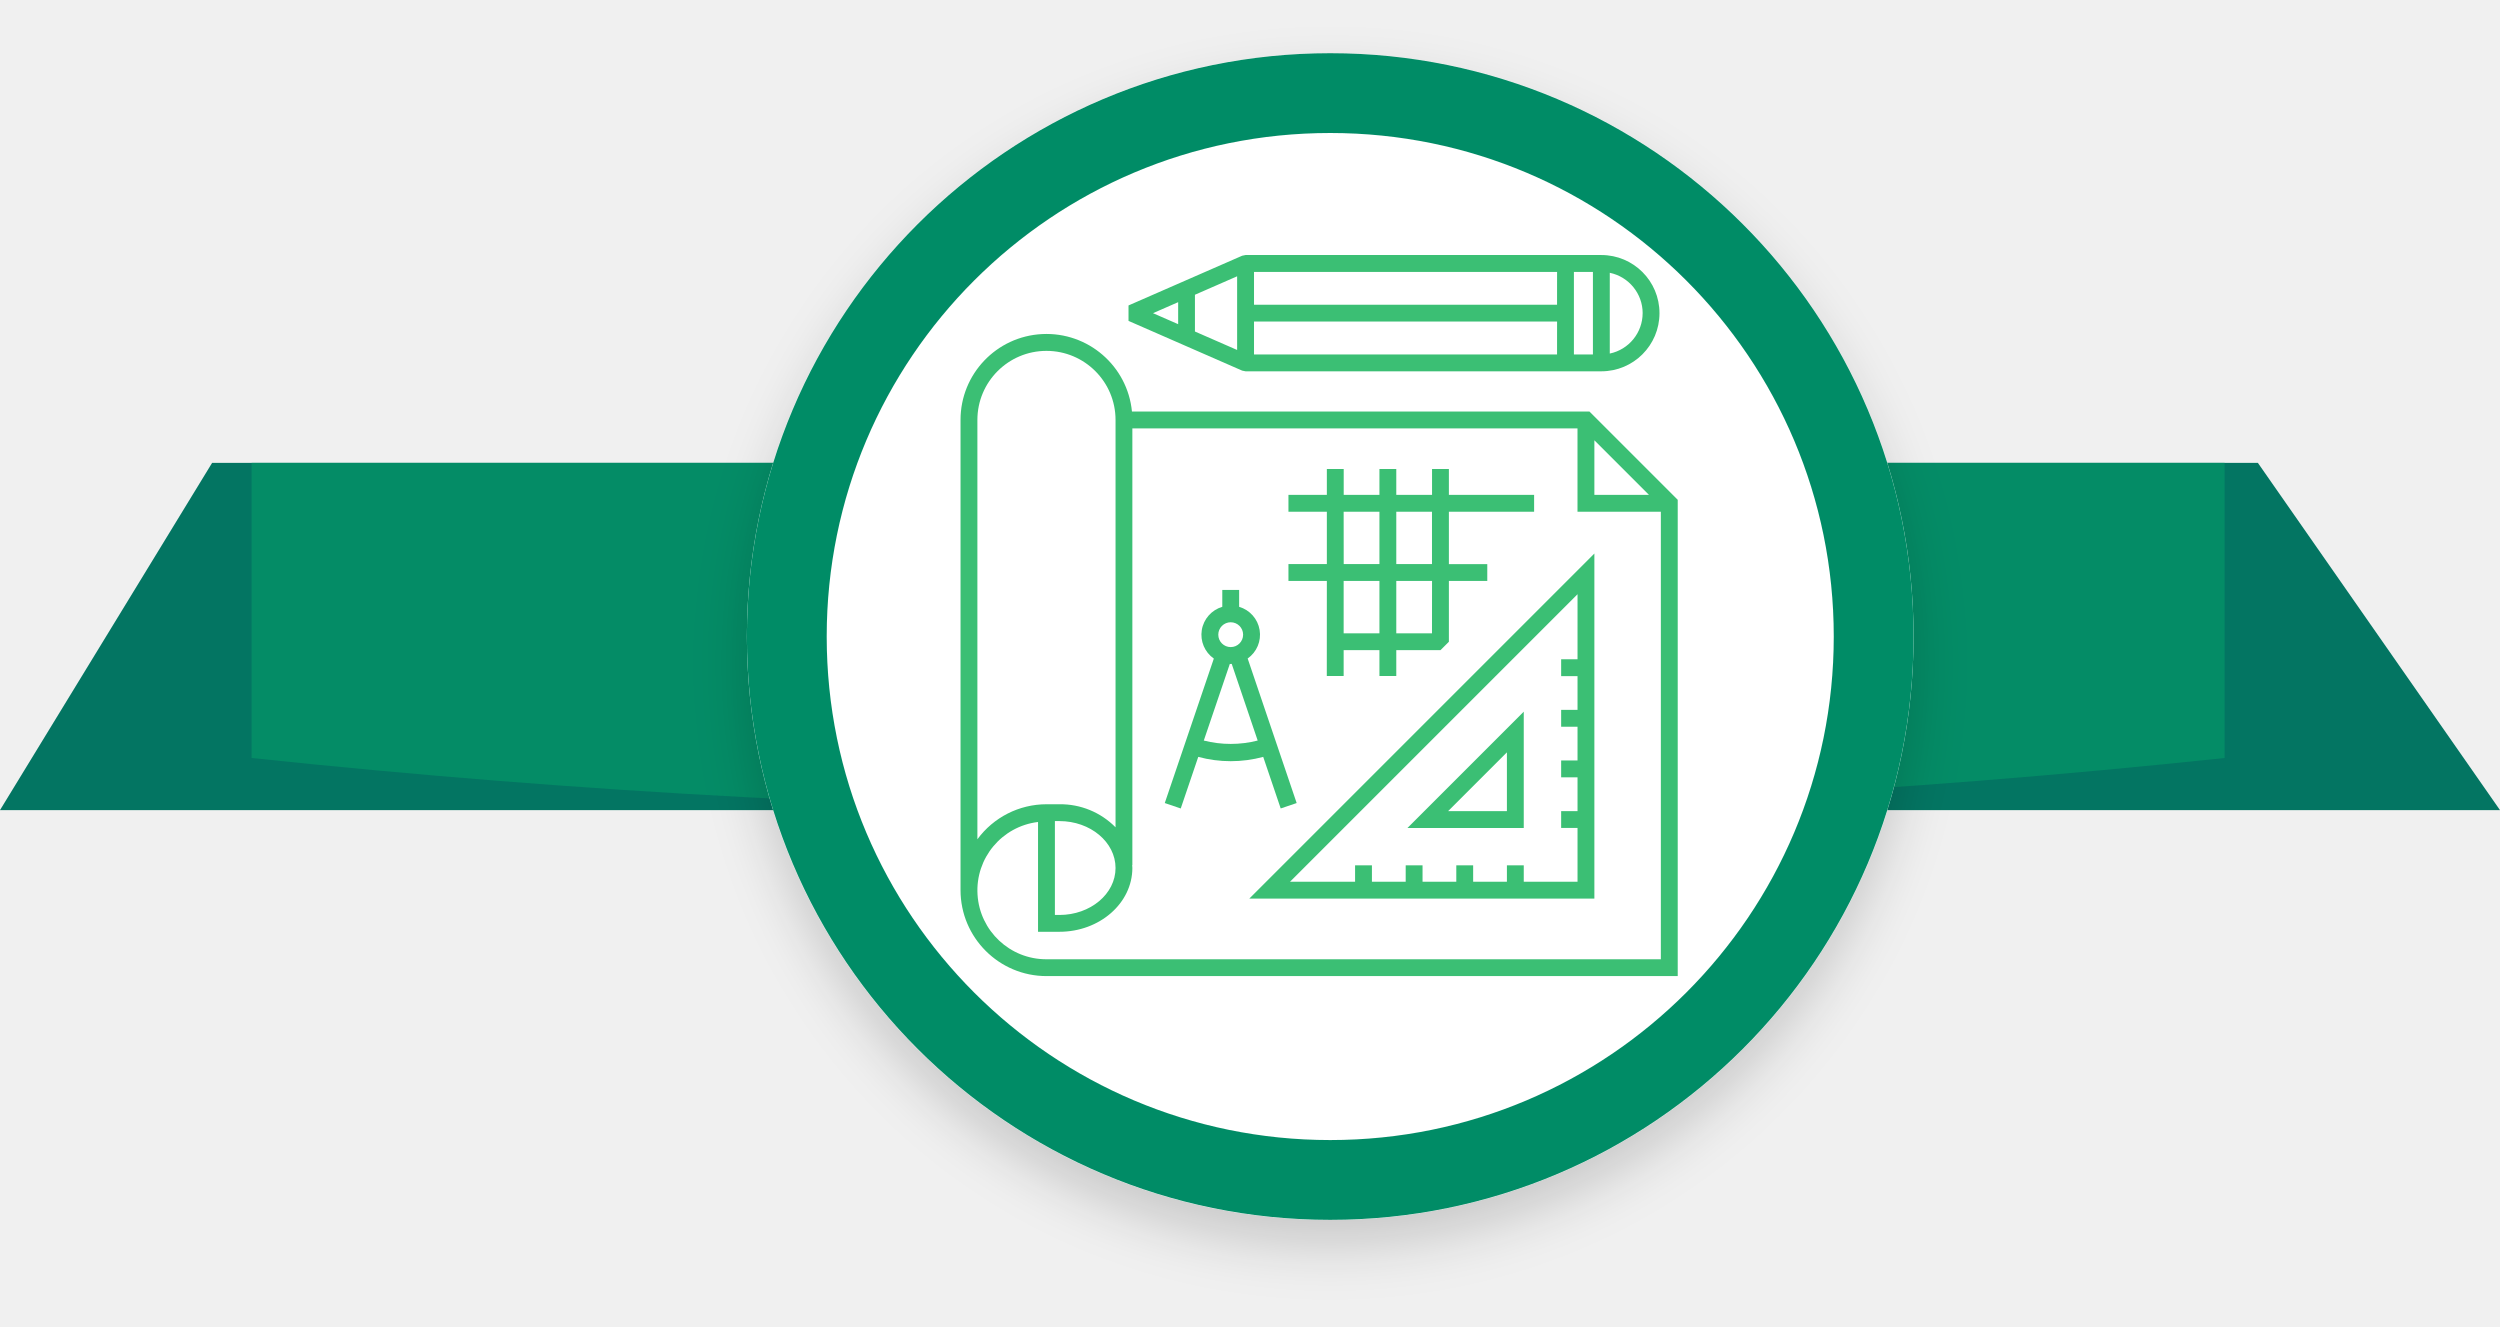
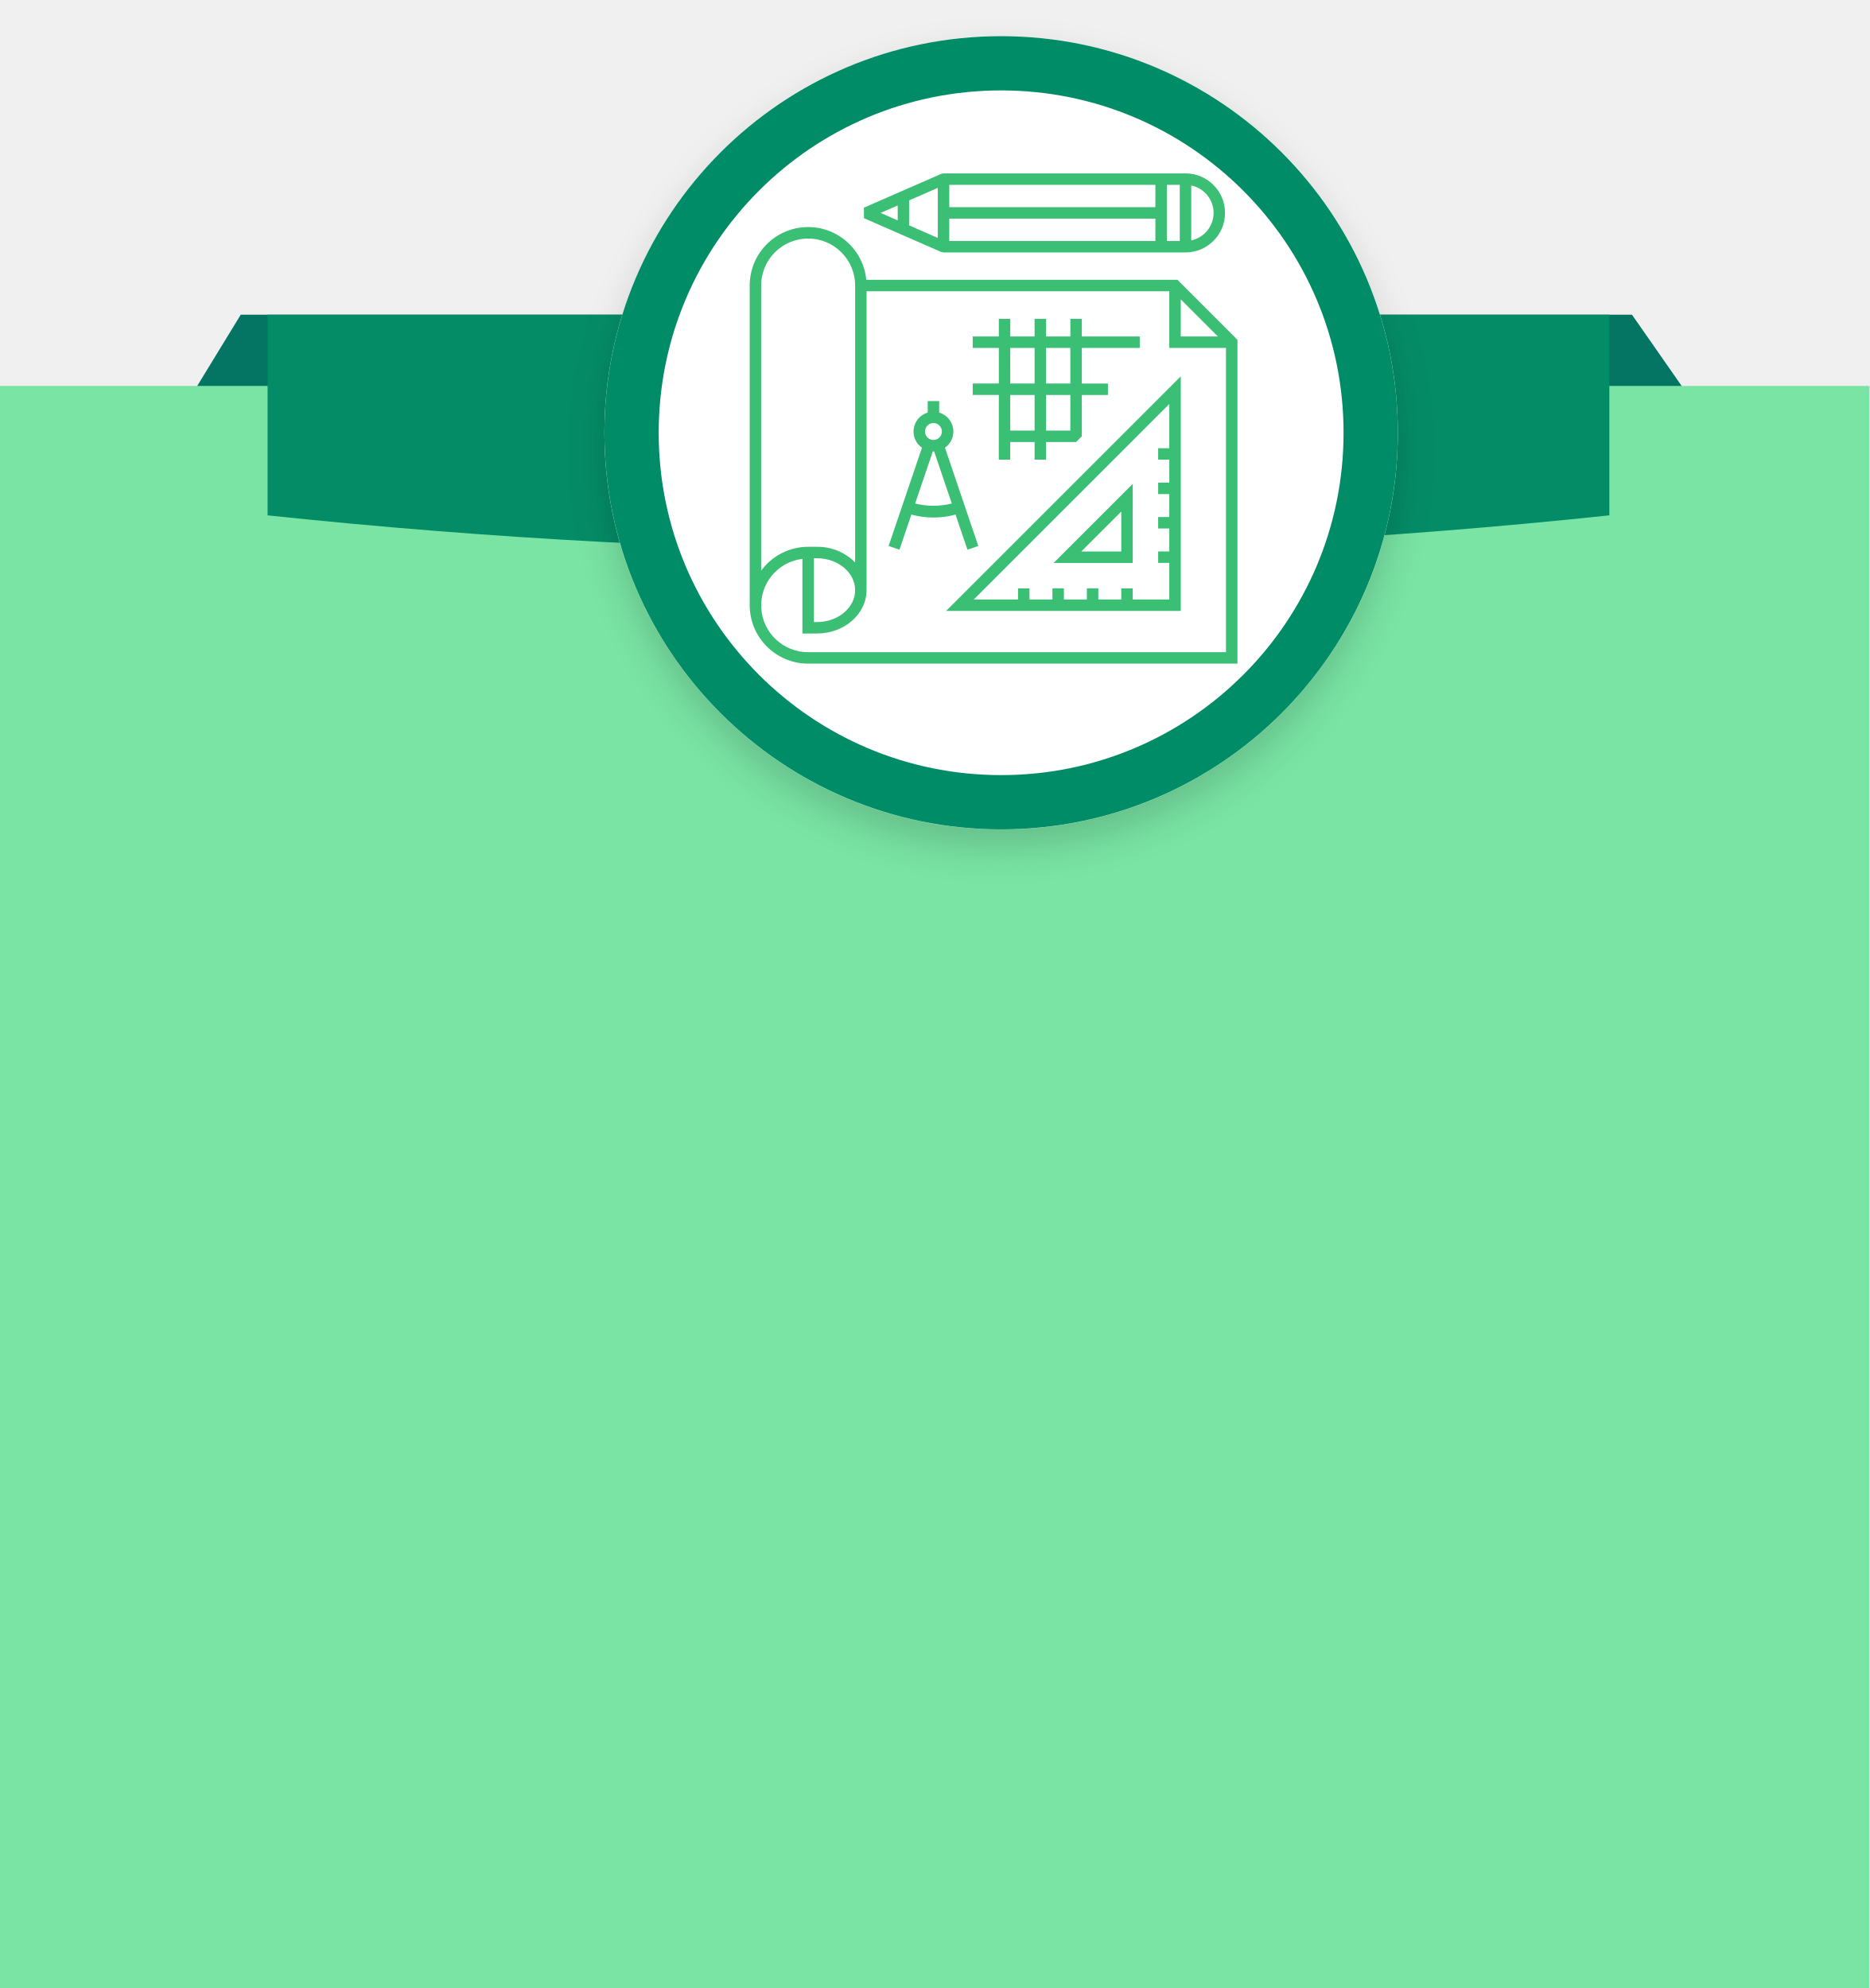
- <svg xmlns="http://www.w3.org/2000/svg" width="281.932" height="149.568" viewBox="0 0 281.932 149.568">
+ <svg xmlns="http://www.w3.org/2000/svg" width="310" height="329.75" viewBox="0 0 310 329.75">
  <defs>
-     <filter id="Elipse_4975" x="75.229" y="0" width="149.568" height="149.568" filterUnits="userSpaceOnUse">
+     <filter id="Elipse_4975" x="91.229" y="0" width="149.568" height="149.568" filterUnits="userSpaceOnUse">
      <feOffset dy="3" input="SourceAlpha" />
      <feGaussianBlur stdDeviation="3" result="blur" />
      <feFlood flood-opacity="0.161" />
      <feComposite operator="in" in2="blur" />
      <feComposite in="SourceGraphic" />
    </filter>
  </defs>
-   <g id="Grupo_113620" data-name="Grupo 113620" transform="translate(-503.5 -1824.001)">
+   <g id="Grupo_113620" data-name="Grupo 113620" transform="translate(-487.5 -1824.001)">
    <g id="Grupo_56207" data-name="Grupo 56207" transform="translate(503.5 1876.205)">
      <g id="Grupo_56119" data-name="Grupo 56119">
        <path id="Trazado_184960" data-name="Trazado 184960" d="M137.854,173.7l-23.921,39.16H216.947V173.7Z" transform="translate(-113.934 -173.704)" fill="#037562" />
        <path id="Trazado_184961" data-name="Trazado 184961" d="M258.423,173.7l27.305,39.16H179.33V173.7Z" transform="translate(-3.796 -173.704)" fill="#037562" />
      </g>
    </g>
+     <rect id="Background" width="310" height="265.736" transform="translate(487.5 1888.016)" fill="#79e4a4" />
    <path id="Trazado_149752" data-name="Trazado 149752" d="M349.51,206.98h0a1054.865,1054.865,0,0,1-222.5,0h0V173.7h222.5Z" transform="translate(404.863 1702.502)" fill="#048c66" />
    <g id="Grupo_113255" data-name="Grupo 113255">
-       <g transform="matrix(1, 0, 0, 1, 503.5, 1824)" filter="url(#Elipse_4975)">
-         <g id="Elipse_4975-2" data-name="Elipse 4975" transform="translate(84.23 6)" fill="#fff" stroke="#048c66" stroke-width="9">
+       <g transform="matrix(1, 0, 0, 1, 487.5, 1824)" filter="url(#Elipse_4975)">
+         <g id="Elipse_4975-2" data-name="Elipse 4975" transform="translate(100.23 6)" fill="#fff" stroke="#048c66" stroke-width="9">
          <circle cx="65.784" cy="65.784" r="65.784" stroke="none" />
          <circle cx="65.784" cy="65.784" r="61.284" fill="none" />
        </g>
      </g>
      <g id="Grupo_108022" data-name="Grupo 108022" transform="translate(286.373 1630.564)">
        <path id="Trazado_191875" data-name="Trazado 191875" d="M396.372,237.029H344.781a9.689,9.689,0,0,0-19.332.951v53.028a9.7,9.7,0,0,0,9.691,9.69h71.189V246.986Zm.557,3.245,6.156,6.155h-6.156Zm-69.579-2.294a7.79,7.79,0,1,1,15.58,0v45.939a8.721,8.721,0,0,0-6.326-2.6H335.14a9.674,9.674,0,0,0-7.79,3.951Zm15.58,50.53c0,2.919-2.839,5.294-6.326,5.294h-.513V283.217h.513C340.092,283.217,342.93,285.592,342.93,288.509ZM335.14,298.8a7.769,7.769,0,0,1-.951-15.482V295.7H336.6c4.536,0,8.226-3.227,8.226-7.195,0-.114-.013-.227-.019-.339h.019V238.93h50.2v9.4h9.4V298.8Z" transform="translate(0 2.816)" fill="#3bbf74" />
        <path id="Trazado_191876" data-name="Trazado 191876" d="M386.632,284.13V245.217L347.719,284.13Zm-1.9-26.988h-1.847v1.9h1.847v3.808h-1.847v1.9h1.847v3.806h-1.847v1.9h1.847v3.808h-1.847v1.9h1.847v6.063h-6.063v-1.847h-1.9v1.847h-3.808v-1.847h-1.9v1.847h-3.807v-1.847h-1.9v1.847h-3.808v-1.847h-1.9v1.847h-7.335l32.422-32.423Z" transform="translate(10.297 10.643)" fill="#3bbf74" />
        <path id="Trazado_191877" data-name="Trazado 191877" d="M373.03,257.412l-13.116,13.116H373.03Zm-1.9,11.216H364.5L371.13,262Z" transform="translate(15.935 16.282)" fill="#3bbf74" />
        <path id="Trazado_191878" data-name="Trazado 191878" d="M352.3,266.85l1.973,5.819,1.8-.61-5.525-16.3a3.281,3.281,0,0,0-.962-5.83v-1.905h-1.9v1.905a3.283,3.283,0,0,0-.954,5.838L341.2,272.058l1.8.613,1.976-5.819a14.046,14.046,0,0,0,7.328,0Zm-3.665-15.179a1.4,1.4,0,1,1-1.4,1.4A1.4,1.4,0,0,1,348.637,251.671ZM345.6,265.012l2.936-8.645c.034,0,.066.01.1.01s.075-.01.113-.012l2.929,8.645A12.328,12.328,0,0,1,345.6,265.012Z" transform="translate(7.282 11.94)" fill="#3bbf74" />
        <path id="Trazado_191879" data-name="Trazado 191879" d="M355.064,262.044h1.9v-2.916H361v2.916h1.9v-2.916h4.982l.95-.949v-6.856h4.33v-1.9h-4.33v-5.906h9.611v-1.9h-9.611V238.7h-1.9v2.914H362.9V238.7H361v2.914h-4.03V238.7h-1.9v2.914h-4.331v1.9h4.331v5.906h-4.331v1.9h4.331Zm1.9-4.816v-5.905H361v5.905Zm9.962,0H362.9v-5.905h4.032Zm0-13.713v5.906H362.9v-5.906Zm-9.962,0H361v5.906h-4.03Z" transform="translate(11.69 7.63)" fill="#3bbf74" />
        <path id="Trazado_191880" data-name="Trazado 191880" d="M351.6,235.311h40.124a6.557,6.557,0,1,0,0-13.114H351.6l-.382.079-12.816,5.607v1.742l12.816,5.608Zm39.174-1.9h-2.144V224.1h2.144Zm-4.045,0H352.554V229.7h34.178Zm0-5.607H352.554V224.1h34.178Zm-36.079,5.1-4.757-2.081v-4.146l4.757-2.081Zm45.731-4.153a4.664,4.664,0,0,1-3.706,4.558V224.2A4.664,4.664,0,0,1,396.384,228.754ZM344,227.513v2.482l-2.837-1.24Z" transform="translate(5.991 0)" fill="#3bbf74" />
      </g>
    </g>
  </g>
</svg>
